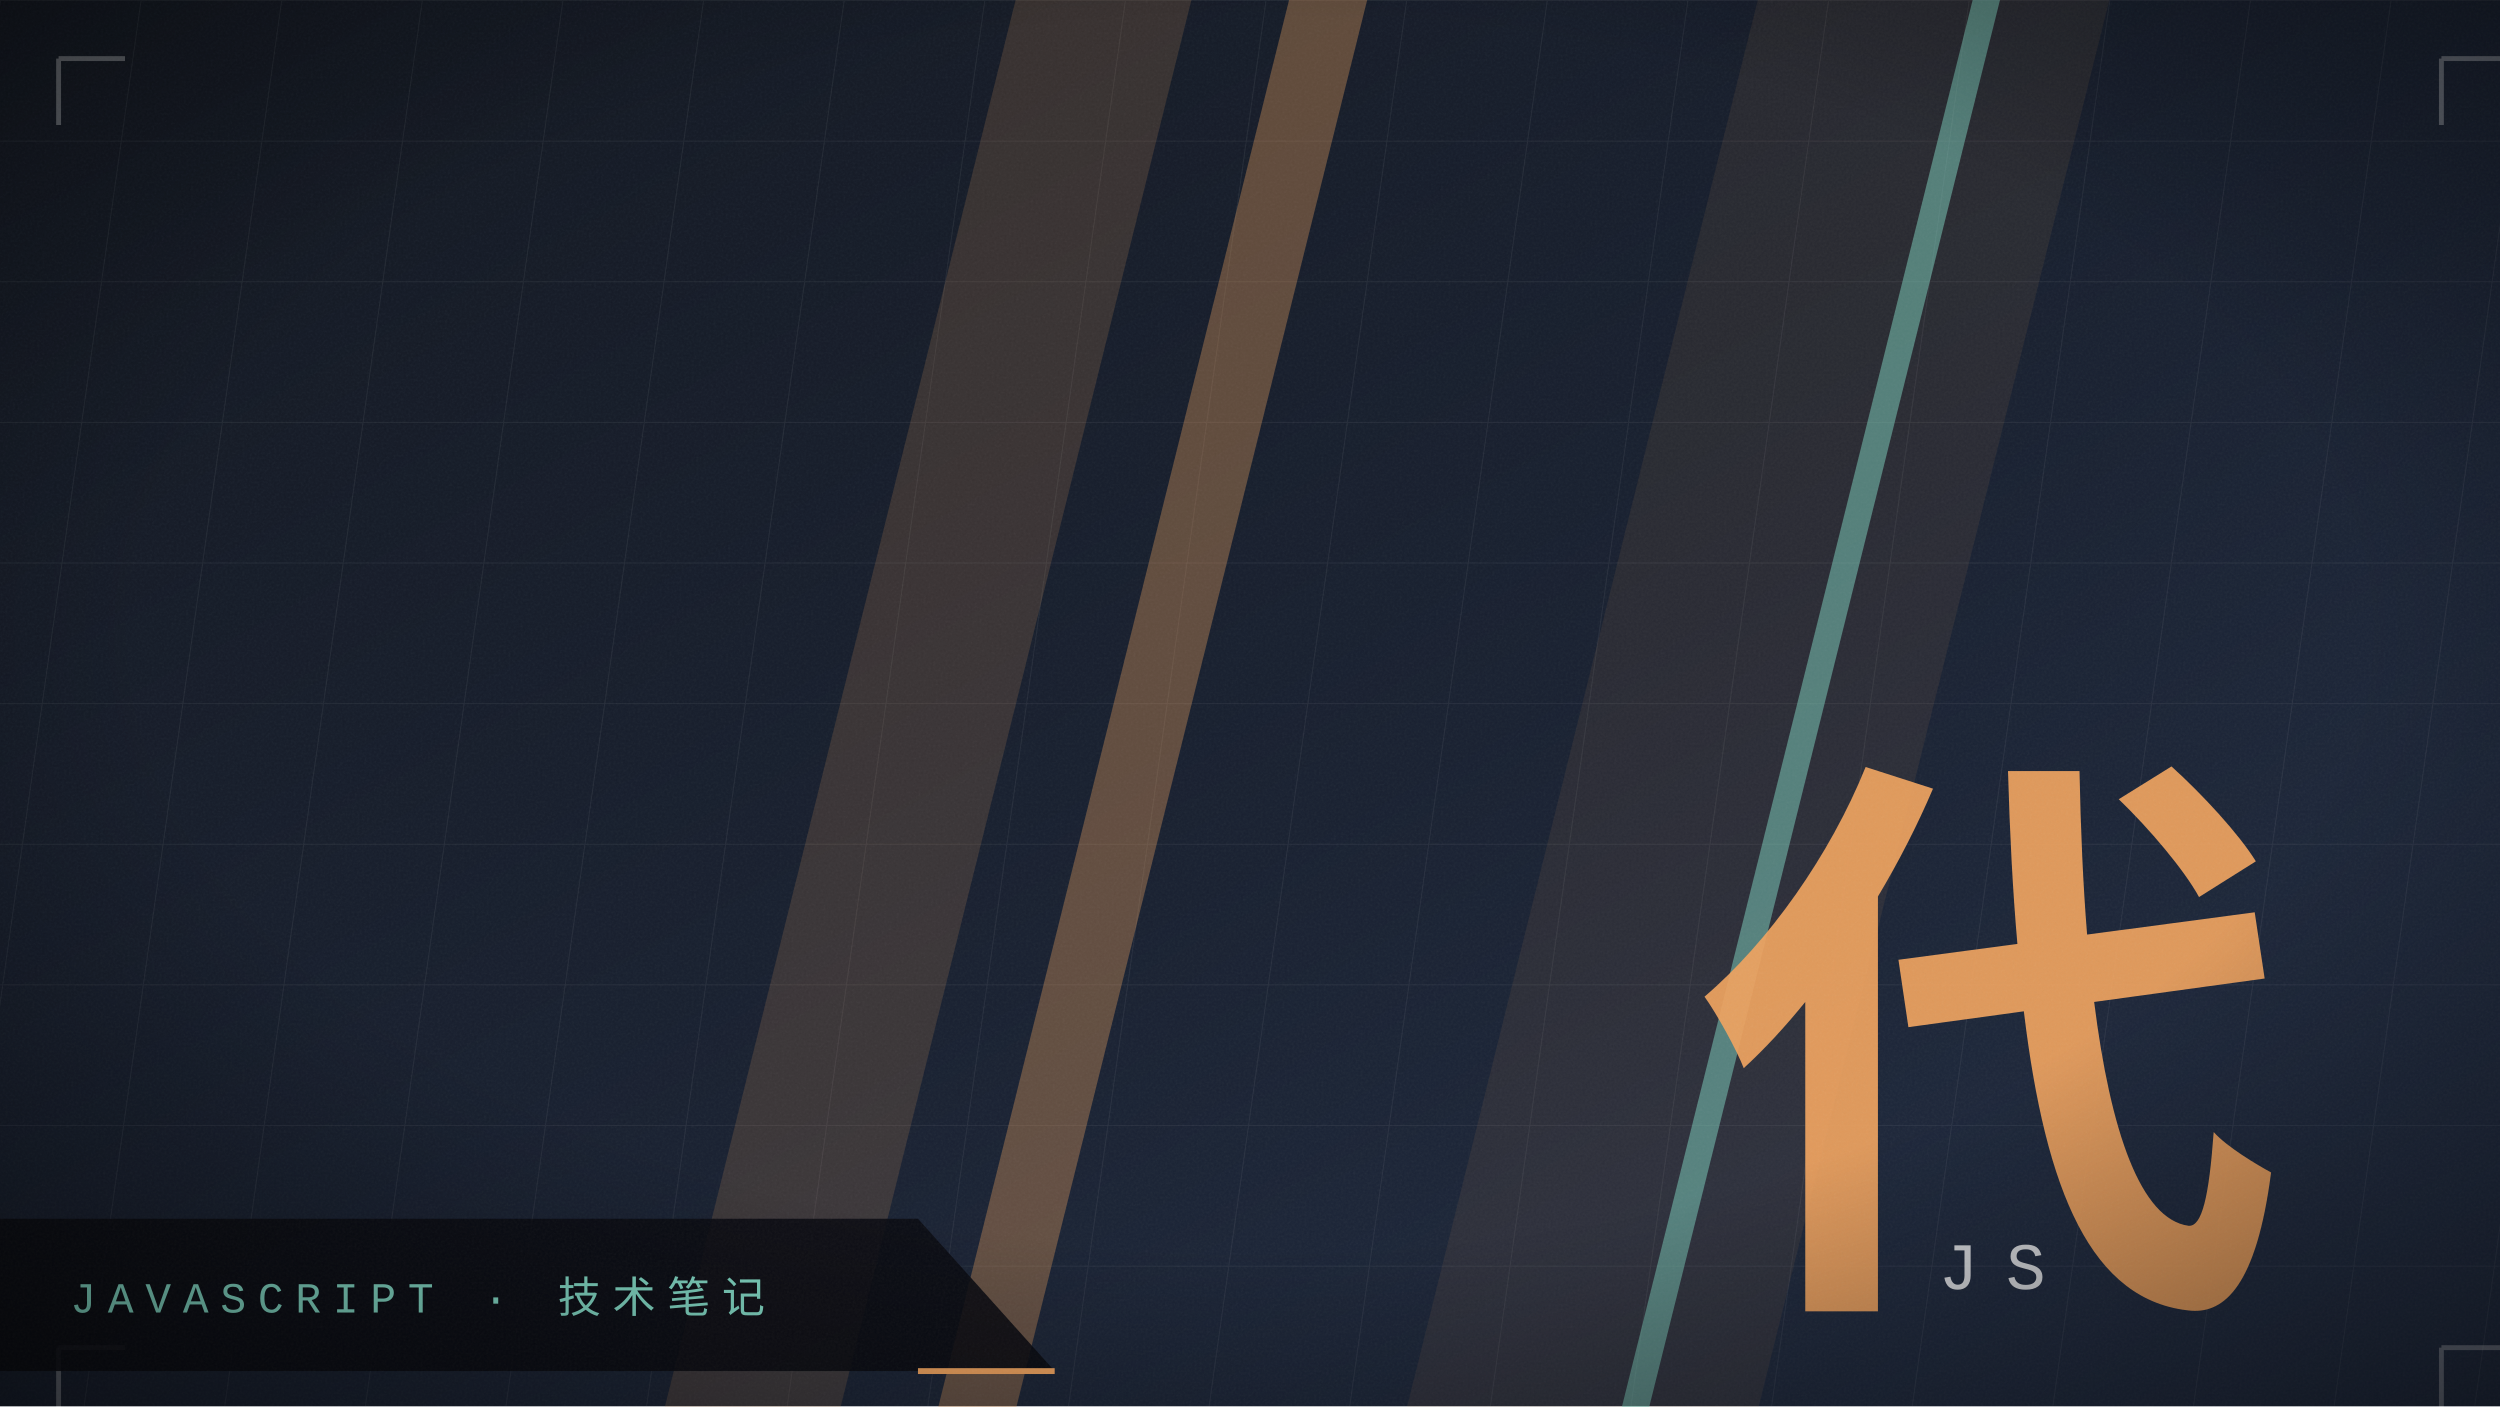
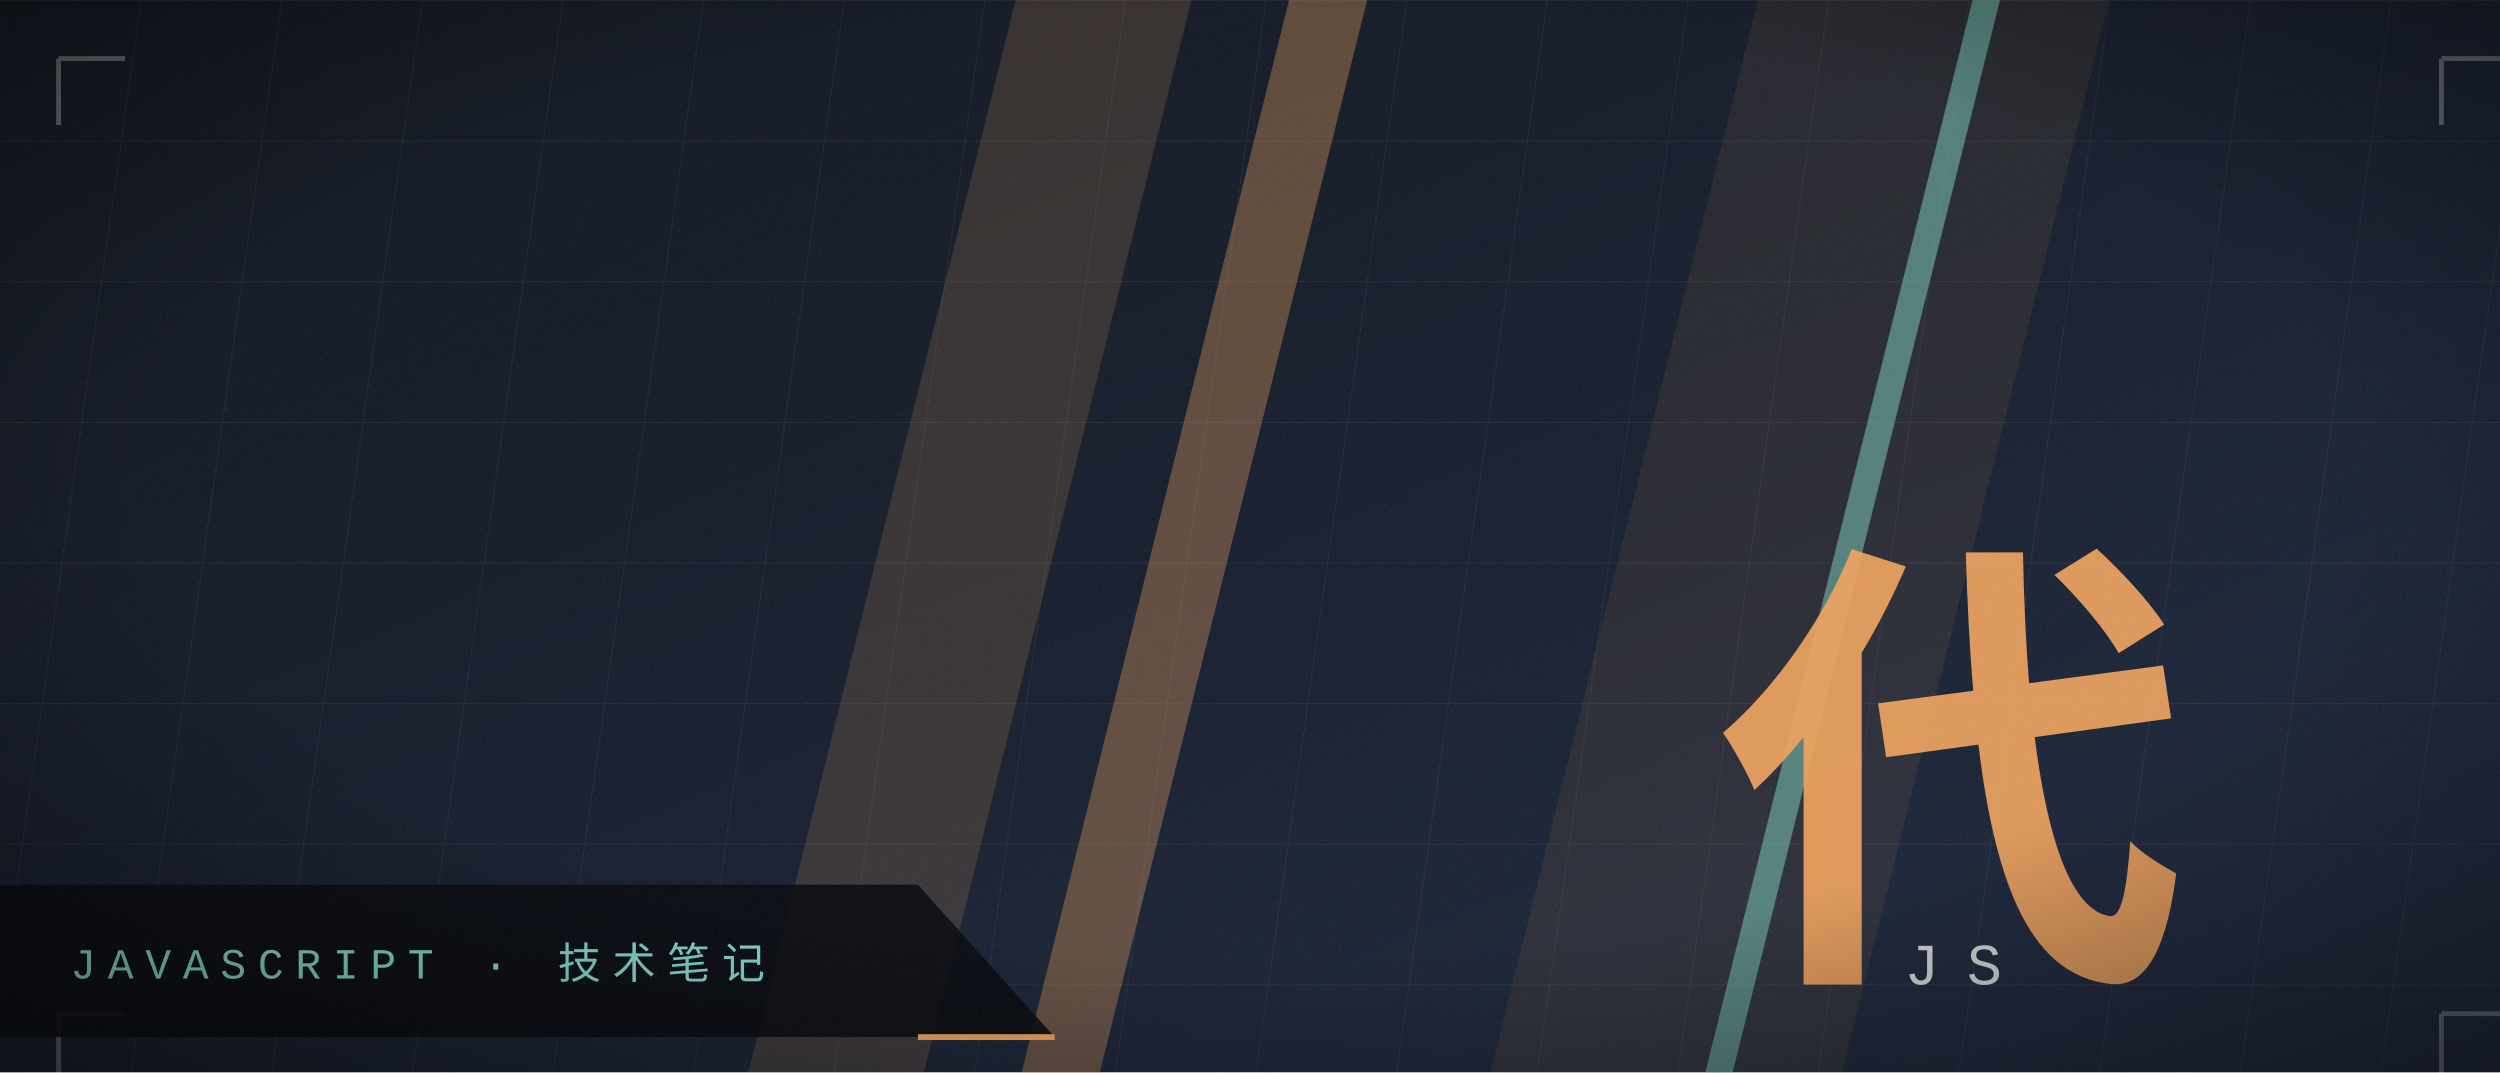
- <svg xmlns="http://www.w3.org/2000/svg" width="1280" height="720" viewBox="0 0 1280 720">
+ <svg xmlns="http://www.w3.org/2000/svg" width="1280" height="549" viewBox="0 0 1280 549">
  <defs>
    <linearGradient id="bg" x1="0" y1="0" x2="1" y2="1">
      <stop offset="0%" stop-color="#11161f" />
      <stop offset="55%" stop-color="#182030" />
      <stop offset="100%" stop-color="#212c42" />
    </linearGradient>
  </defs>
-   <rect width="1280" height="720" fill="url(#bg)" />
+   <rect width="1280" height="549" fill="url(#bg)" />
  <defs>
    <pattern id="grid" width="72" height="72" patternUnits="userSpaceOnUse" patternTransform="skewX(-8)">
      <path d="M 72 0 L 0 0 0 72" fill="none" stroke="rgba(255,255,255,0.055)" stroke-width="1" />
    </pattern>
  </defs>
-   <rect width="1280" height="720" fill="url(#grid)" />
+   <rect width="1280" height="549" fill="url(#grid)" />
  <g transform="skewX(-14)">
-     <rect x="520" y="-80" width="90" height="880" fill="#f0a35e" opacity="0.16" />
-     <rect x="660" y="-80" width="40" height="880" fill="#f0a35e" opacity="0.34" />
-     <rect x="900" y="-80" width="180" height="880" fill="#f0a35e" opacity="0.08" />
-     <rect x="1010" y="-80" width="14" height="880" fill="#7fd6c2" opacity="0.5" />
+     <rect x="520" y="-80" width="90" height="709" fill="#f0a35e" opacity="0.16" />
+     <rect x="660" y="-80" width="40" height="709" fill="#f0a35e" opacity="0.34" />
+     <rect x="900" y="-80" width="180" height="709" fill="#f0a35e" opacity="0.08" />
+     <rect x="1010" y="-80" width="14" height="709" fill="#7fd6c2" opacity="0.5" />
  </g>
  <g>
-     <text x="1020" y="540" font-family="'Arial Black','Microsoft YaHei','PingFang SC',sans-serif" font-weight="900" font-size="300" fill="#f0a35e" opacity="0.92" text-anchor="middle" dominant-baseline="middle">代</text>
-     <text x="1020" y="660" font-family="'Courier New',monospace" font-size="34" letter-spacing="14" fill="rgba(255,255,255,0.8)" text-anchor="middle">JS</text>
+     <text x="1000" y="399" font-family="'Arial Black','Microsoft YaHei','PingFang SC',sans-serif" font-weight="900" font-size="240" fill="#f0a35e" opacity="0.92" text-anchor="middle" dominant-baseline="middle">代</text>
+     <text x="1000" y="504" font-family="'Courier New',monospace" font-size="30" letter-spacing="14" fill="rgba(255,255,255,0.8)" text-anchor="middle">JS</text>
  </g>
  <path d="M 30 30 v 34 M 30 30 h 34" fill="none" stroke="rgba(255,255,255,0.32)" stroke-width="2.5" />
  <path d="M 1250 30 v 34 M 1250 30 h 34" fill="none" stroke="rgba(255,255,255,0.32)" stroke-width="2.5" />
-   <path d="M 30 690 v 34 M 30 690 h 34" fill="none" stroke="rgba(255,255,255,0.32)" stroke-width="2.5" />
-   <path d="M 1250 690 v 34 M 1250 690 h 34" fill="none" stroke="rgba(255,255,255,0.32)" stroke-width="2.5" />
+   <path d="M 30 519 v 34 M 30 519 h 34" fill="none" stroke="rgba(255,255,255,0.32)" stroke-width="2.5" />
+   <path d="M 1250 519 v 34 M 1250 519 h 34" fill="none" stroke="rgba(255,255,255,0.32)" stroke-width="2.5" />
  <g>
-     <path d="M 0 624 L 470 624 L 540 702 L 0 702 Z" fill="rgba(8,10,16,0.88)" />
-     <path d="M 540 702 H 470" stroke="#f0a35e" stroke-width="3" />
-     <text x="36" y="672" font-family="'Courier New',monospace" font-size="22" letter-spacing="6" fill="#7fd6c2">JAVASCRIPT · 技术笔记</text>
+     <path d="M 0 453 L 470 453 L 540 531 L 0 531 Z" fill="rgba(8,10,16,0.88)" />
+     <path d="M 540 531 H 470" stroke="#f0a35e" stroke-width="3" />
+     <text x="36" y="501" font-family="'Courier New',monospace" font-size="22" letter-spacing="6" fill="#7fd6c2">JAVASCRIPT · 技术笔记</text>
  </g>
  <defs>
    <filter id="noise">
      <feTurbulence type="fractalNoise" baseFrequency="0.8" numOctaves="2" stitchTiles="stitch" />
      <feColorMatrix type="saturate" values="0" />
      <feComponentTransfer>
        <feFuncA type="linear" slope="0.055" />
      </feComponentTransfer>
    </filter>
  </defs>
-   <rect width="1280" height="720" filter="url(#noise)" />
+   <rect width="1280" height="549" filter="url(#noise)" />
  <defs>
    <radialGradient id="vig" cx="50%" cy="45%" r="80%">
      <stop offset="55%" stop-color="rgba(0,0,0,0)" />
      <stop offset="100%" stop-color="rgba(0,0,0,0.6)" />
    </radialGradient>
  </defs>
-   <rect width="1280" height="720" fill="url(#vig)" />
+   <rect width="1280" height="549" fill="url(#vig)" />
</svg>
